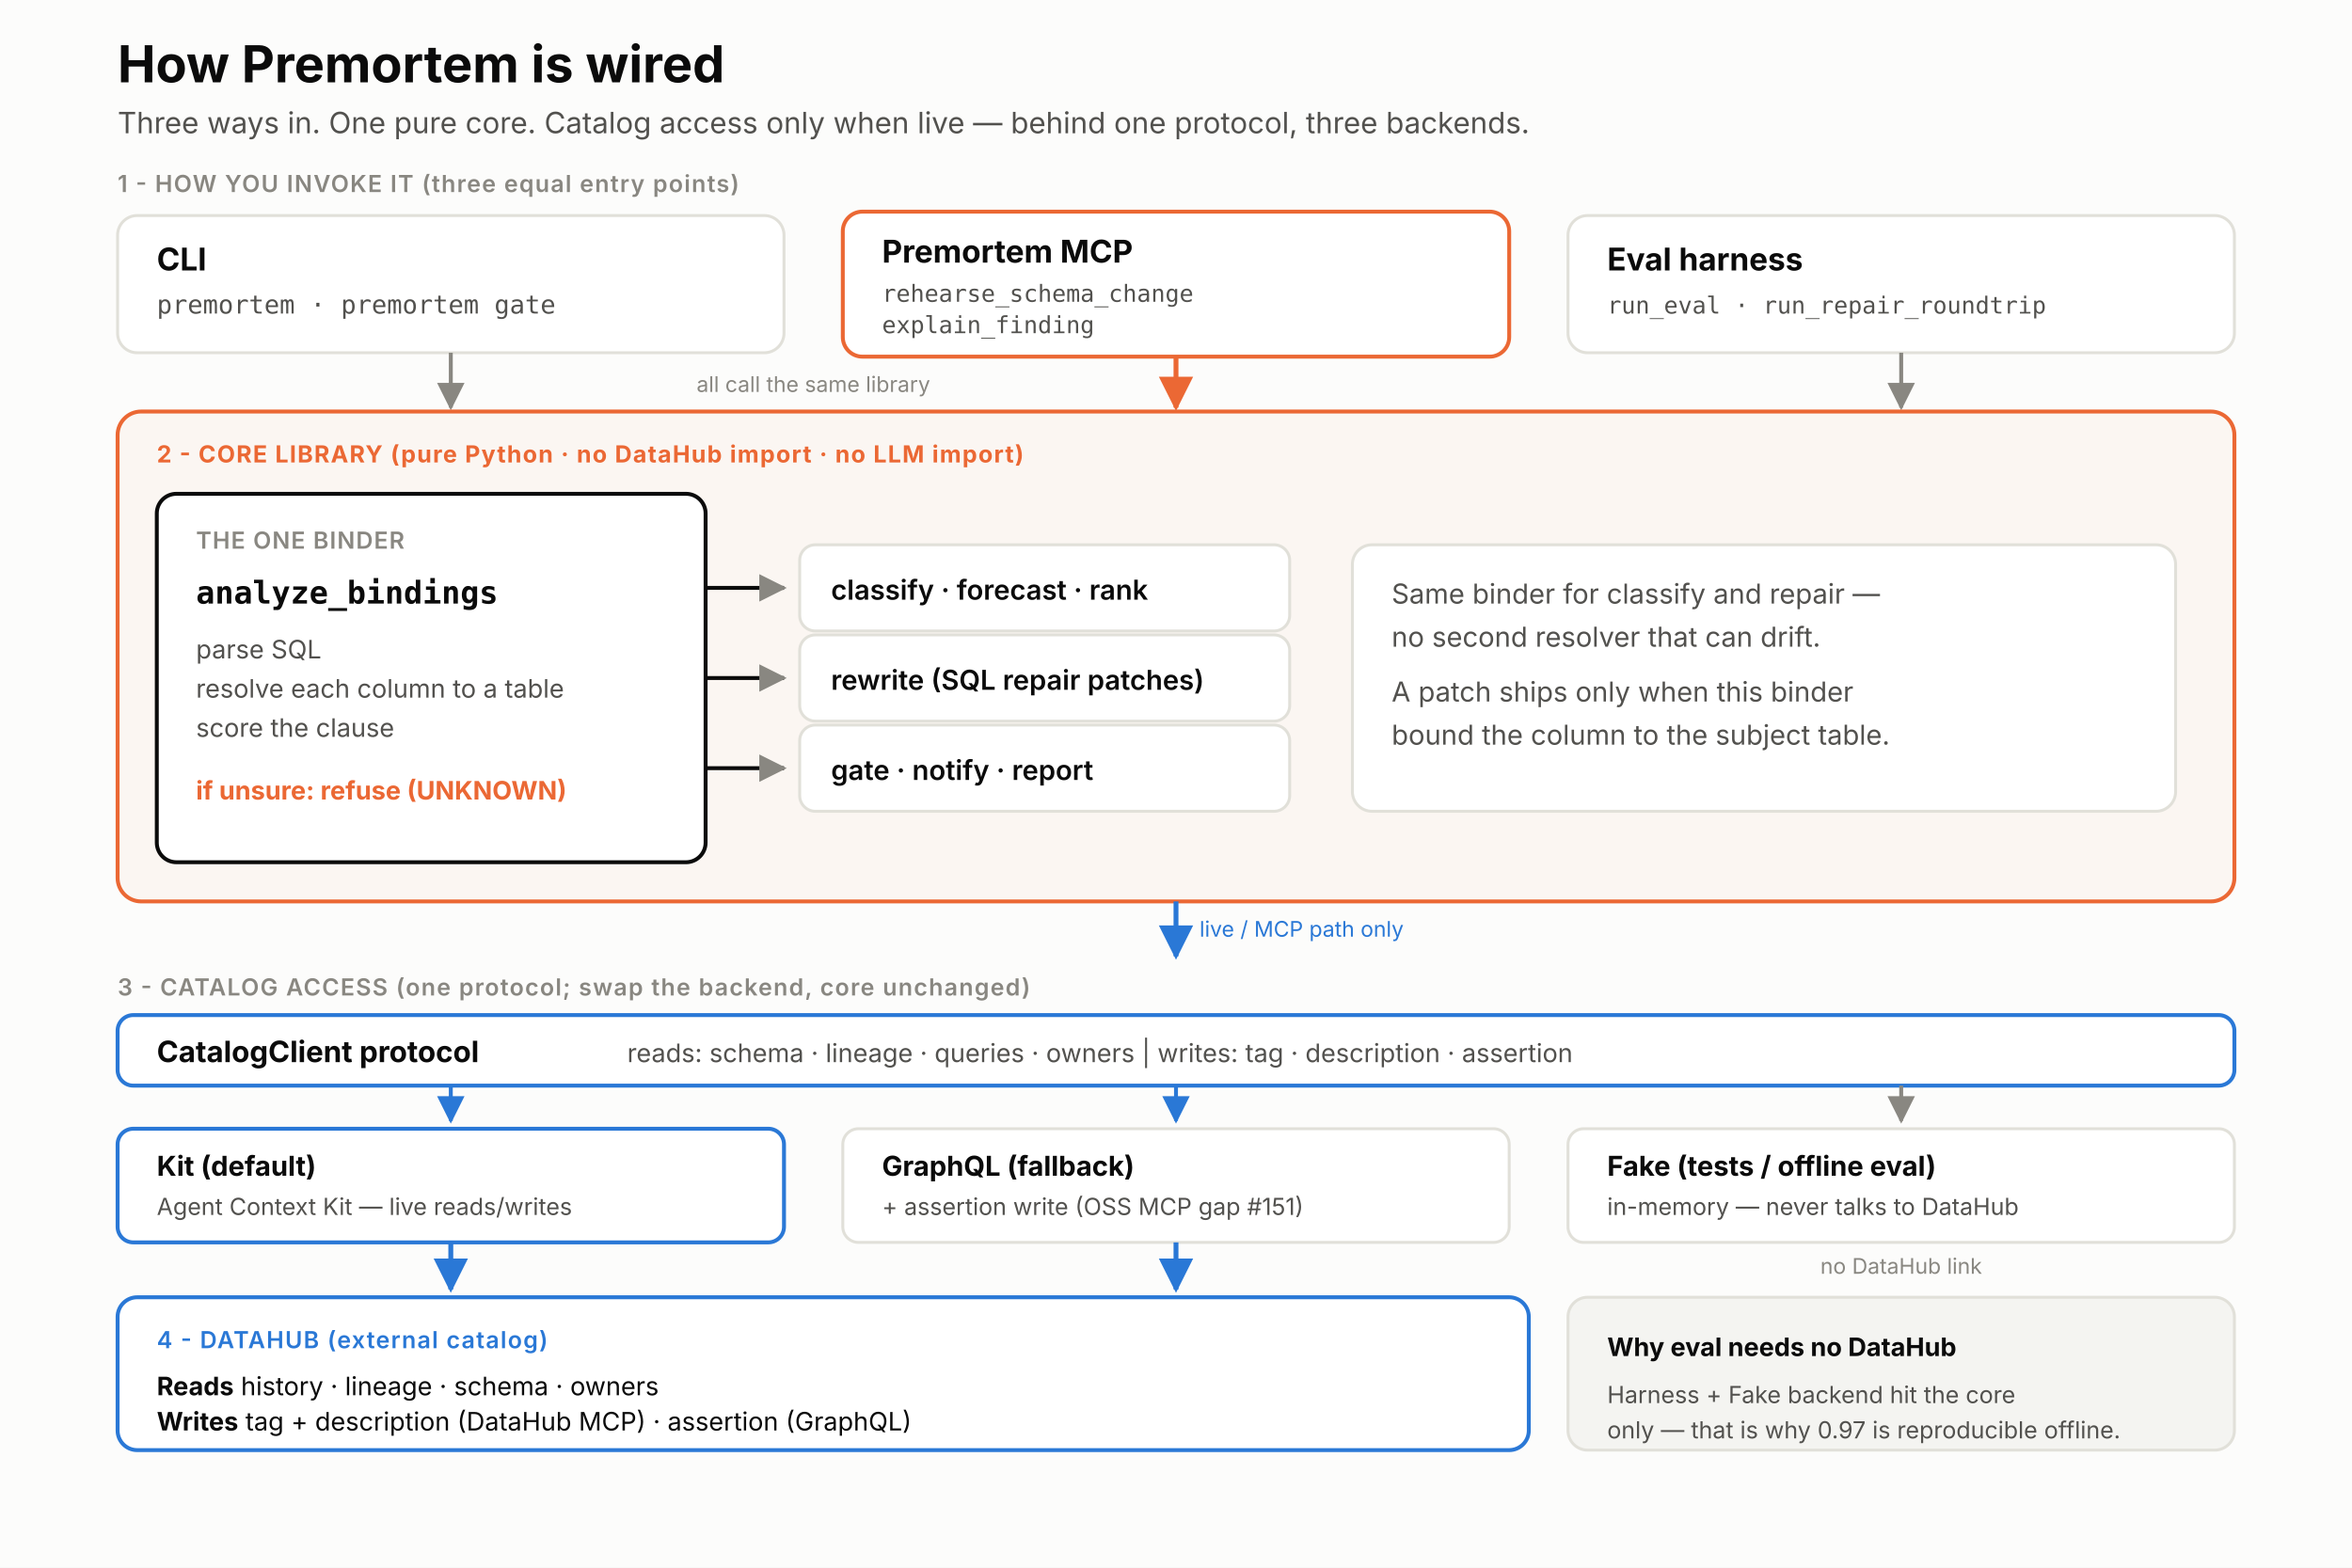
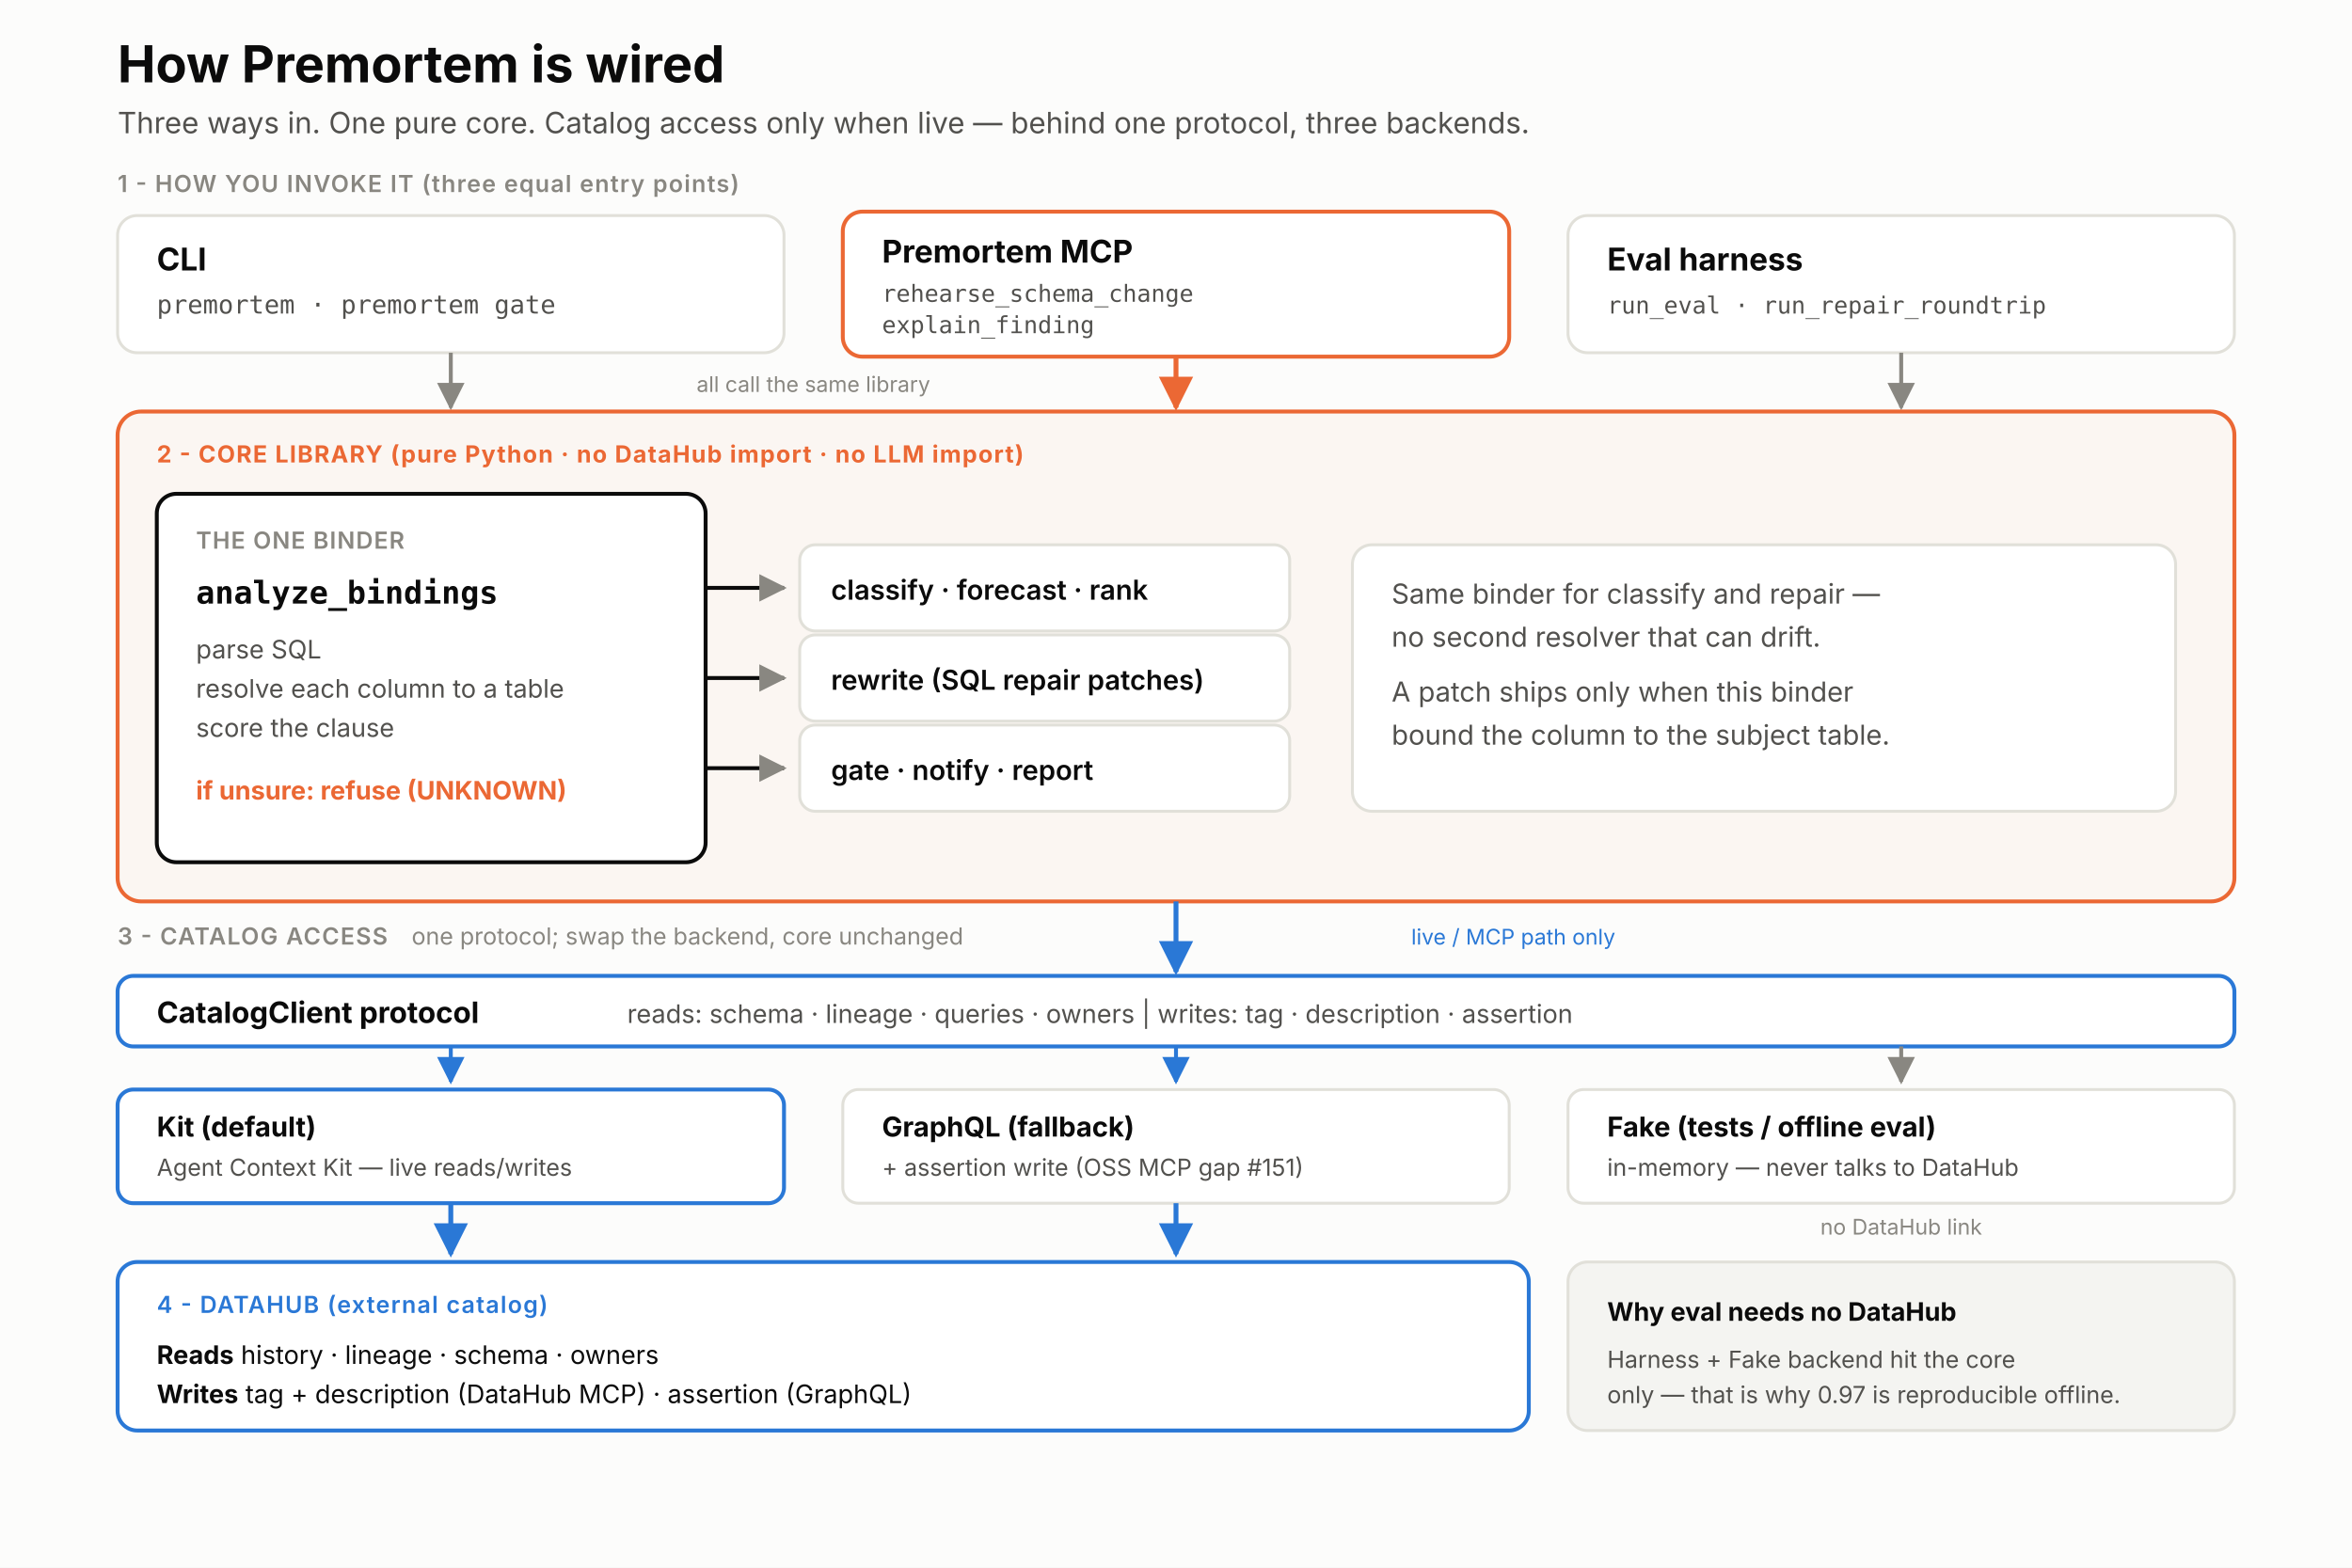
<svg xmlns="http://www.w3.org/2000/svg" viewBox="0 0 1200 800" width="1200" height="800" font-family="system-ui, -apple-system, 'Segoe UI', sans-serif">
  <rect width="1200" height="800" fill="#fcfcfb" />
  <defs>
    <marker id="ar" viewBox="0 0 10 10" refX="9" refY="5" markerWidth="7" markerHeight="7" orient="auto-start-reverse">
      <path d="M0 0 L10 5 L0 10 z" fill="#898781" />
    </marker>
    <marker id="arb" viewBox="0 0 10 10" refX="9" refY="5" markerWidth="7" markerHeight="7" orient="auto-start-reverse">
      <path d="M0 0 L10 5 L0 10 z" fill="#2a78d6" />
    </marker>
    <marker id="aro" viewBox="0 0 10 10" refX="9" refY="5" markerWidth="7" markerHeight="7" orient="auto-start-reverse">
      <path d="M0 0 L10 5 L0 10 z" fill="#eb6834" />
    </marker>
  </defs>
  <text x="60" y="42" font-size="26" font-weight="700" fill="#0b0b0b">How Premortem is wired</text>
  <text x="60" y="68" font-size="15" fill="#52514e">Three ways in. One pure core. Catalog access only when live — behind one protocol, three backends.</text>
  <text x="60" y="98" font-size="12" font-weight="600" fill="#898781" letter-spacing="0.6">1 - HOW YOU INVOKE IT (three equal entry points)</text>
  <rect x="60" y="110" width="340" height="70" rx="10" fill="#ffffff" stroke="#e1e0d9" stroke-width="1.5" />
  <text x="80" y="138" font-size="16" font-weight="700" fill="#0b0b0b">CLI</text>
  <text x="80" y="160" font-size="13" font-family="ui-monospace, Menlo, monospace" fill="#52514e">premortem  ·  premortem gate</text>
  <rect x="430" y="108" width="340" height="74" rx="10" fill="#ffffff" stroke="#eb6834" stroke-width="2" />
  <text x="450" y="134" font-size="16" font-weight="700" fill="#0b0b0b">Premortem MCP</text>
  <text x="450" y="154" font-size="12" font-family="ui-monospace, Menlo, monospace" fill="#52514e">rehearse_schema_change</text>
  <text x="450" y="170" font-size="12" font-family="ui-monospace, Menlo, monospace" fill="#52514e">explain_finding</text>
  <rect x="800" y="110" width="340" height="70" rx="10" fill="#ffffff" stroke="#e1e0d9" stroke-width="1.5" />
  <text x="820" y="138" font-size="16" font-weight="700" fill="#0b0b0b">Eval harness</text>
  <text x="820" y="160" font-size="12" font-family="ui-monospace, Menlo, monospace" fill="#52514e">run_eval · run_repair_roundtrip</text>
  <path d="M230 180 L230 208" stroke="#898781" stroke-width="2" marker-end="url(#ar)" />
  <path d="M600 182 L600 208" stroke="#eb6834" stroke-width="2.5" marker-end="url(#aro)" />
  <path d="M970 180 L970 208" stroke="#898781" stroke-width="2" marker-end="url(#ar)" />
  <text x="415" y="200" font-size="11" fill="#898781" text-anchor="middle">all call the same library</text>
  <rect x="60" y="210" width="1080" height="250" rx="12" fill="#fbf6f2" stroke="#eb6834" stroke-width="2" />
  <text x="80" y="236" font-size="12" font-weight="700" fill="#eb6834" letter-spacing="0.6">2 - CORE LIBRARY (pure Python · no DataHub import · no LLM import)</text>
  <rect x="80" y="252" width="280" height="188" rx="10" fill="#ffffff" stroke="#0b0b0b" stroke-width="2" />
  <text x="100" y="280" font-size="12" font-weight="600" fill="#898781" letter-spacing="0.5">THE ONE BINDER</text>
  <text x="100" y="308" font-size="16" font-weight="700" font-family="ui-monospace, Menlo, monospace" fill="#0b0b0b">analyze_bindings</text>
  <text x="100" y="336" font-size="13" fill="#52514e">parse SQL</text>
  <text x="100" y="356" font-size="13" fill="#52514e">resolve each column to a table</text>
  <text x="100" y="376" font-size="13" fill="#52514e">score the clause</text>
  <text x="100" y="408" font-size="13" font-weight="700" fill="#eb6834">if unsure: refuse (UNKNOWN)</text>
  <path d="M360 300 L400 300" stroke="#0b0b0b" stroke-width="2" marker-end="url(#ar)" />
  <path d="M360 346 L400 346" stroke="#0b0b0b" stroke-width="2" marker-end="url(#ar)" />
  <path d="M360 392 L400 392" stroke="#0b0b0b" stroke-width="2" marker-end="url(#ar)" />
  <rect x="408" y="278" width="250" height="44" rx="8" fill="#ffffff" stroke="#e1e0d9" stroke-width="1.5" />
  <text x="424" y="306" font-size="14" font-weight="600" fill="#0b0b0b">classify · forecast · rank</text>
  <rect x="408" y="324" width="250" height="44" rx="8" fill="#ffffff" stroke="#e1e0d9" stroke-width="1.5" />
  <text x="424" y="352" font-size="14" font-weight="600" fill="#0b0b0b">rewrite (SQL repair patches)</text>
  <rect x="408" y="370" width="250" height="44" rx="8" fill="#ffffff" stroke="#e1e0d9" stroke-width="1.5" />
  <text x="424" y="398" font-size="14" font-weight="600" fill="#0b0b0b">gate · notify · report</text>
  <rect x="690" y="278" width="420" height="136" rx="10" fill="#ffffff" stroke="#e1e0d9" stroke-width="1.5" />
  <text x="710" y="308" font-size="14" fill="#52514e">Same binder for classify and repair —</text>
  <text x="710" y="330" font-size="14" fill="#52514e">no second resolver that can drift.</text>
  <text x="710" y="358" font-size="14" fill="#52514e">A patch ships only when this binder</text>
  <text x="710" y="380" font-size="14" fill="#52514e">bound the column to the subject table.</text>
-   <path d="M600 460 L600 488" stroke="#2a78d6" stroke-width="2.5" marker-end="url(#arb)" />
-   <text x="612" y="478" font-size="11" fill="#2a78d6">live / MCP path only</text>
-   <text x="60" y="508" font-size="12" font-weight="600" fill="#898781" letter-spacing="0.6">3 - CATALOG ACCESS (one protocol; swap the backend, core unchanged)</text>
-   <rect x="60" y="518" width="1080" height="36" rx="8" fill="#ffffff" stroke="#2a78d6" stroke-width="2" />
-   <text x="80" y="542" font-size="15" font-weight="700" fill="#0b0b0b">CatalogClient protocol</text>
-   <text x="320" y="542" font-size="13" fill="#52514e">reads: schema · lineage · queries · owners   |   writes: tag · description · assertion</text>
-   <path d="M230 554 L230 572" stroke="#2a78d6" stroke-width="2" marker-end="url(#arb)" />
-   <path d="M600 554 L600 572" stroke="#2a78d6" stroke-width="2" marker-end="url(#arb)" />
-   <path d="M970 554 L970 572" stroke="#898781" stroke-width="2" marker-end="url(#ar)" />
-   <rect x="60" y="576" width="340" height="58" rx="8" fill="#ffffff" stroke="#2a78d6" stroke-width="2" />
-   <text x="80" y="600" font-size="14" font-weight="700" fill="#0b0b0b">Kit (default)</text>
-   <text x="80" y="620" font-size="12" fill="#52514e">Agent Context Kit — live reads/writes</text>
-   <rect x="430" y="576" width="340" height="58" rx="8" fill="#ffffff" stroke="#e1e0d9" stroke-width="1.5" />
-   <text x="450" y="600" font-size="14" font-weight="700" fill="#0b0b0b">GraphQL (fallback)</text>
-   <text x="450" y="620" font-size="12" fill="#52514e">+ assertion write (OSS MCP gap #151)</text>
-   <rect x="800" y="576" width="340" height="58" rx="8" fill="#ffffff" stroke="#e1e0d9" stroke-width="1.5" />
-   <text x="820" y="600" font-size="14" font-weight="700" fill="#0b0b0b">Fake (tests / offline eval)</text>
-   <text x="820" y="620" font-size="12" fill="#52514e">in-memory — never talks to DataHub</text>
-   <path d="M230 634 L230 658" stroke="#2a78d6" stroke-width="2.5" marker-end="url(#arb)" />
-   <path d="M600 634 L600 658" stroke="#2a78d6" stroke-width="2.5" marker-end="url(#arb)" />
-   <text x="970" y="650" font-size="11" fill="#898781" text-anchor="middle">no DataHub link</text>
-   <rect x="60" y="662" width="720" height="78" rx="10" fill="#ffffff" stroke="#2a78d6" stroke-width="2" />
-   <text x="80" y="688" font-size="12" font-weight="600" fill="#2a78d6" letter-spacing="0.6">4 - DATAHUB (external catalog)</text>
-   <text x="80" y="712" font-size="13" fill="#0b0b0b">
+   <text x="60" y="482" font-size="12" font-weight="600" fill="#898781" letter-spacing="0.6">3 - CATALOG ACCESS</text>
+   <text x="210" y="482" font-size="12" fill="#898781">one protocol; swap the backend, core unchanged</text>
+   <path d="M600 460 L600 496" stroke="#2a78d6" stroke-width="2.5" marker-end="url(#arb)" />
+   <text x="720" y="482" font-size="11" fill="#2a78d6">live / MCP path only</text>
+   <rect x="60" y="498" width="1080" height="36" rx="8" fill="#ffffff" stroke="#2a78d6" stroke-width="2" />
+   <text x="80" y="522" font-size="15" font-weight="700" fill="#0b0b0b">CatalogClient protocol</text>
+   <text x="320" y="522" font-size="13" fill="#52514e">reads: schema · lineage · queries · owners   |   writes: tag · description · assertion</text>
+   <path d="M230 534 L230 552" stroke="#2a78d6" stroke-width="2" marker-end="url(#arb)" />
+   <path d="M600 534 L600 552" stroke="#2a78d6" stroke-width="2" marker-end="url(#arb)" />
+   <path d="M970 534 L970 552" stroke="#898781" stroke-width="2" marker-end="url(#ar)" />
+   <rect x="60" y="556" width="340" height="58" rx="8" fill="#ffffff" stroke="#2a78d6" stroke-width="2" />
+   <text x="80" y="580" font-size="14" font-weight="700" fill="#0b0b0b">Kit (default)</text>
+   <text x="80" y="600" font-size="12" fill="#52514e">Agent Context Kit — live reads/writes</text>
+   <rect x="430" y="556" width="340" height="58" rx="8" fill="#ffffff" stroke="#e1e0d9" stroke-width="1.5" />
+   <text x="450" y="580" font-size="14" font-weight="700" fill="#0b0b0b">GraphQL (fallback)</text>
+   <text x="450" y="600" font-size="12" fill="#52514e">+ assertion write (OSS MCP gap #151)</text>
+   <rect x="800" y="556" width="340" height="58" rx="8" fill="#ffffff" stroke="#e1e0d9" stroke-width="1.5" />
+   <text x="820" y="580" font-size="14" font-weight="700" fill="#0b0b0b">Fake (tests / offline eval)</text>
+   <text x="820" y="600" font-size="12" fill="#52514e">in-memory — never talks to DataHub</text>
+   <path d="M230 614 L230 640" stroke="#2a78d6" stroke-width="2.5" marker-end="url(#arb)" />
+   <path d="M600 614 L600 640" stroke="#2a78d6" stroke-width="2.5" marker-end="url(#arb)" />
+   <text x="970" y="630" font-size="11" fill="#898781" text-anchor="middle">no DataHub link</text>
+   <rect x="60" y="644" width="720" height="86" rx="10" fill="#ffffff" stroke="#2a78d6" stroke-width="2" />
+   <text x="80" y="670" font-size="12" font-weight="600" fill="#2a78d6" letter-spacing="0.6">4 - DATAHUB (external catalog)</text>
+   <text x="80" y="696" font-size="13" fill="#0b0b0b">
    <tspan font-weight="700">Reads</tspan> history · lineage · schema · owners</text>
-   <text x="80" y="730" font-size="13" fill="#0b0b0b">
+   <text x="80" y="716" font-size="13" fill="#0b0b0b">
    <tspan font-weight="700">Writes</tspan> tag + description (DataHub MCP) · assertion (GraphQL)</text>
-   <rect x="800" y="662" width="340" height="78" rx="10" fill="#f4f4f1" stroke="#e1e0d9" stroke-width="1.5" />
-   <text x="820" y="692" font-size="13" font-weight="700" fill="#0b0b0b">Why eval needs no DataHub</text>
-   <text x="820" y="716" font-size="12" fill="#52514e">Harness + Fake backend hit the core</text>
-   <text x="820" y="734" font-size="12" fill="#52514e">only — that is why 0.97 is reproducible offline.</text>
+   <rect x="800" y="644" width="340" height="86" rx="10" fill="#f4f4f1" stroke="#e1e0d9" stroke-width="1.5" />
+   <text x="820" y="674" font-size="13" font-weight="700" fill="#0b0b0b">Why eval needs no DataHub</text>
+   <text x="820" y="698" font-size="12" fill="#52514e">Harness + Fake backend hit the core</text>
+   <text x="820" y="716" font-size="12" fill="#52514e">only — that is why 0.97 is reproducible offline.</text>
</svg>
